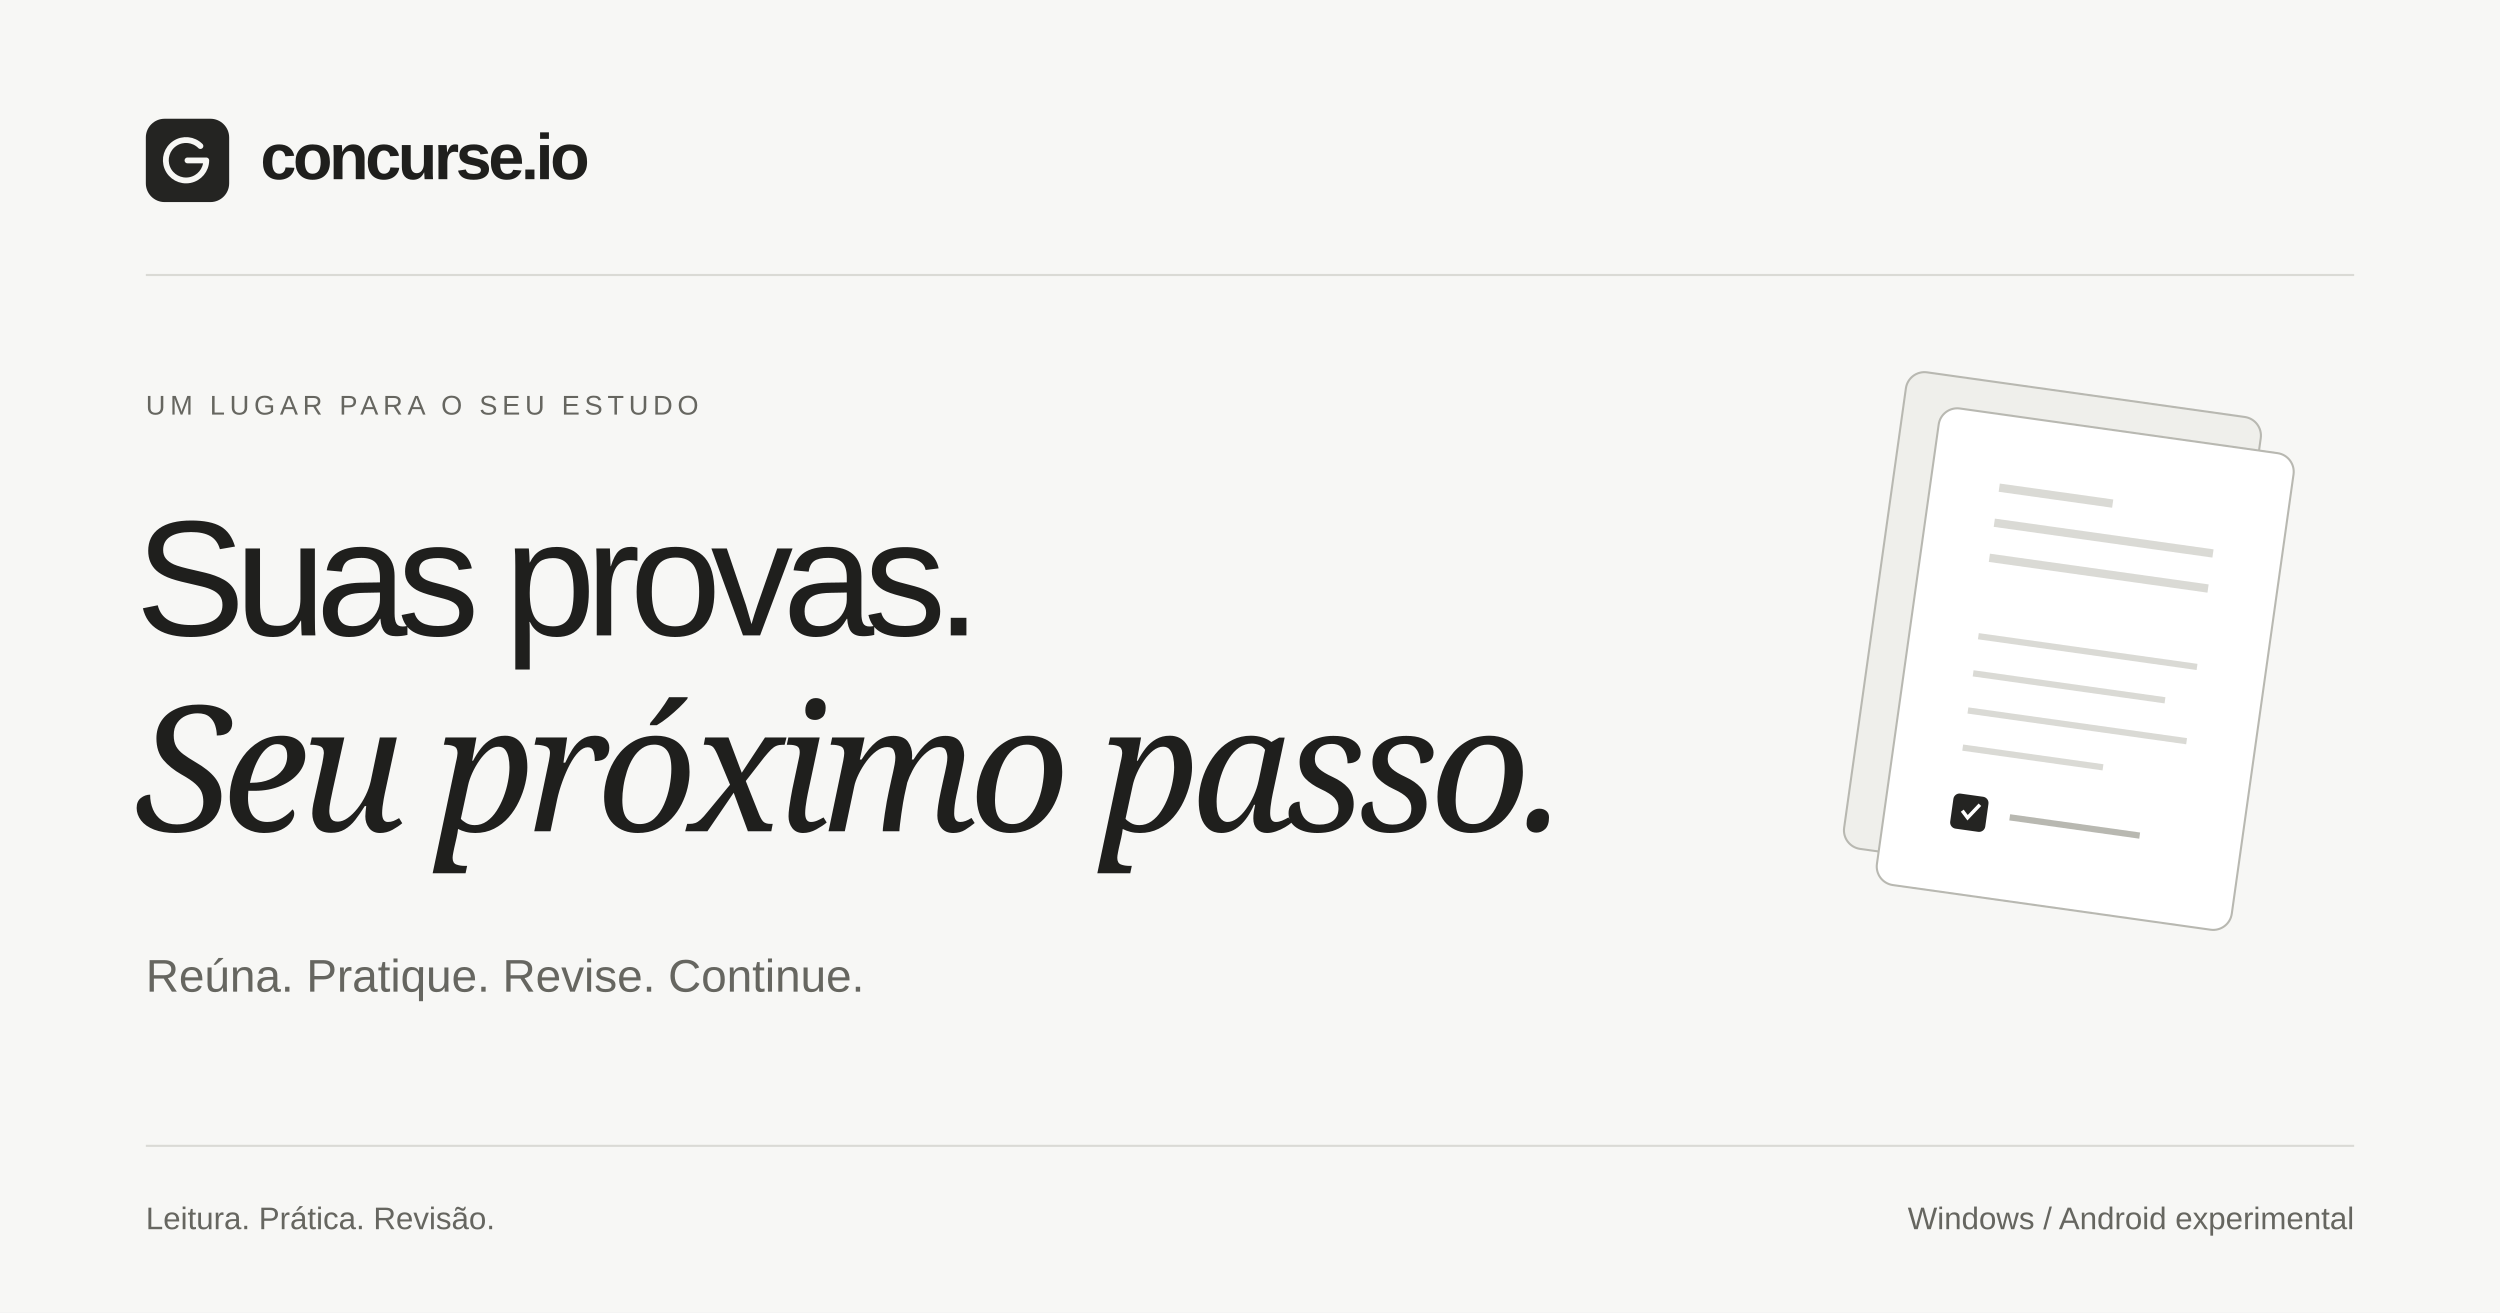
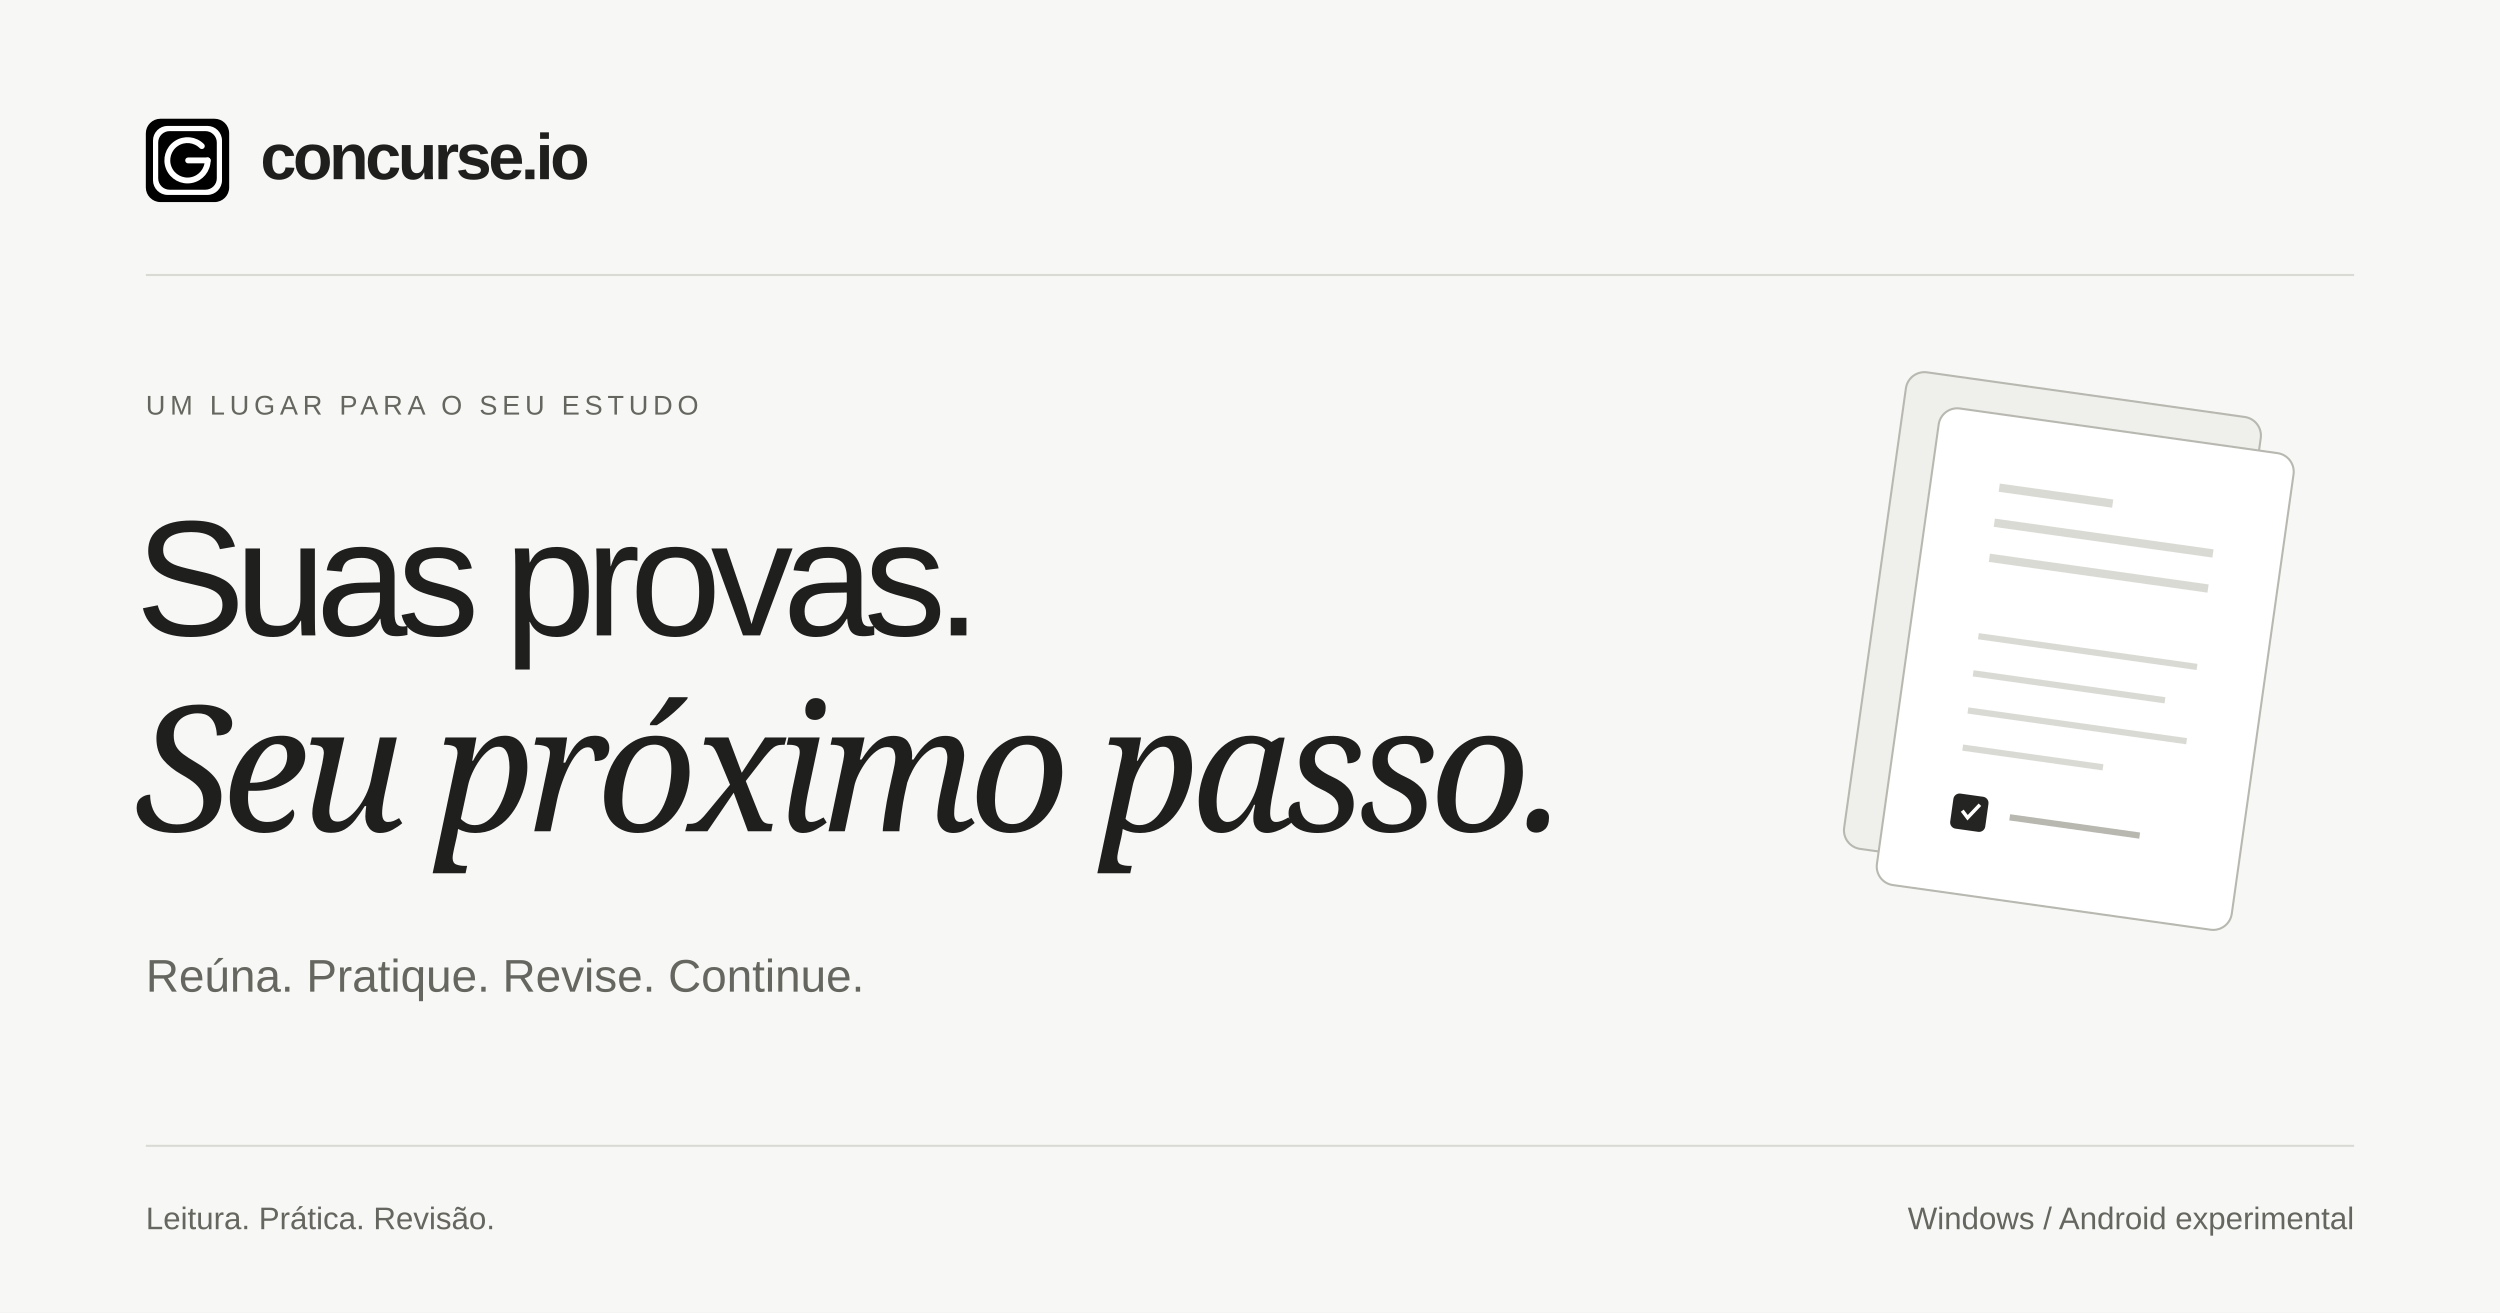
<svg xmlns="http://www.w3.org/2000/svg" width="1200" height="630" viewBox="0 0 1200 630">
  <rect width="1200" height="630" fill="#f7f7f5" />
-   <rect x="70" y="57" width="40" height="40" rx="9" fill="#242422" />
-   <path d="M99 77a9.7 9.7 0 1 1-2.8-6.9M90 77h9" fill="none" stroke="#f7f7f5" stroke-width="2.8" stroke-linecap="round" />
+   <g transform="translate(70 57) scale(0.0390625)">
+     <rect width="1024" height="1024" rx="180" fill="#000" />
+     <rect x="88" y="88" width="848" height="848" rx="180" fill="#fff" />
+     <rect x="152" y="152" width="720" height="720" rx="140" fill="#000" />
+     <path d="M760 512a248 248 0 1 1-72-176" fill="none" stroke="#fff" stroke-width="72" stroke-linecap="round" />
+     <path d="M520 512h240" stroke="#fff" stroke-width="72" stroke-linecap="round" />
+   </g>
  <text x="125" y="86" fill="#1f1f1d" font-family="Arial, sans-serif" font-size="31" font-weight="600" letter-spacing="-1.6">concurse.io</text>
  <path d="M70 132h1060" stroke="#dadad5" />
  <text x="70" y="199" fill="#666660" font-family="Arial, sans-serif" font-size="13" letter-spacing="2.3">UM LUGAR PARA O SEU ESTUDO</text>
  <text x="65" y="305" fill="#1f1f1d" font-family="Arial, sans-serif" font-size="79" font-weight="500" letter-spacing="-5">Suas provas.</text>
  <text x="65" y="399" fill="#1f1f1d" font-family="Georgia, serif" font-size="84" font-style="italic" letter-spacing="-4">Seu próximo passo.</text>
  <text x="70" y="476" fill="#666660" font-family="Arial, sans-serif" font-size="22">Reúna. Pratique. Revise. Continue.</text>
  <g transform="translate(913 204) rotate(8 75 130)">
    <rect x="-18" y="-15" width="172" height="231" rx="9" fill="#efefeb" stroke="#b8b8b1" />
    <rect width="172" height="231" rx="9" fill="#fff" stroke="#b8b8b1" />
    <path d="M33 35h55m-55 17h106m-106 17h106" stroke="#dadad5" stroke-width="4" />
    <path d="M33 107h106m-106 18h93m-93 18h106m-106 18h68" stroke="#dadad5" stroke-width="3" />
    <rect x="32" y="183" width="17" height="17" rx="3" fill="#242422" />
    <path d="m37 191 3 3 5-7" fill="none" stroke="#fff" stroke-width="1.7" />
    <path d="M60 191h63" stroke="#b8b8b1" stroke-width="3" />
  </g>
  <path d="M70 550h1060" stroke="#dadad5" />
  <text x="70" y="590" fill="#666660" font-family="Arial, sans-serif" font-size="15">Leitura. Prática. Revisão.</text>
  <text x="1130" y="590" fill="#666660" font-family="Arial, sans-serif" font-size="15" text-anchor="end">Windows / Android experimental</text>
</svg>
